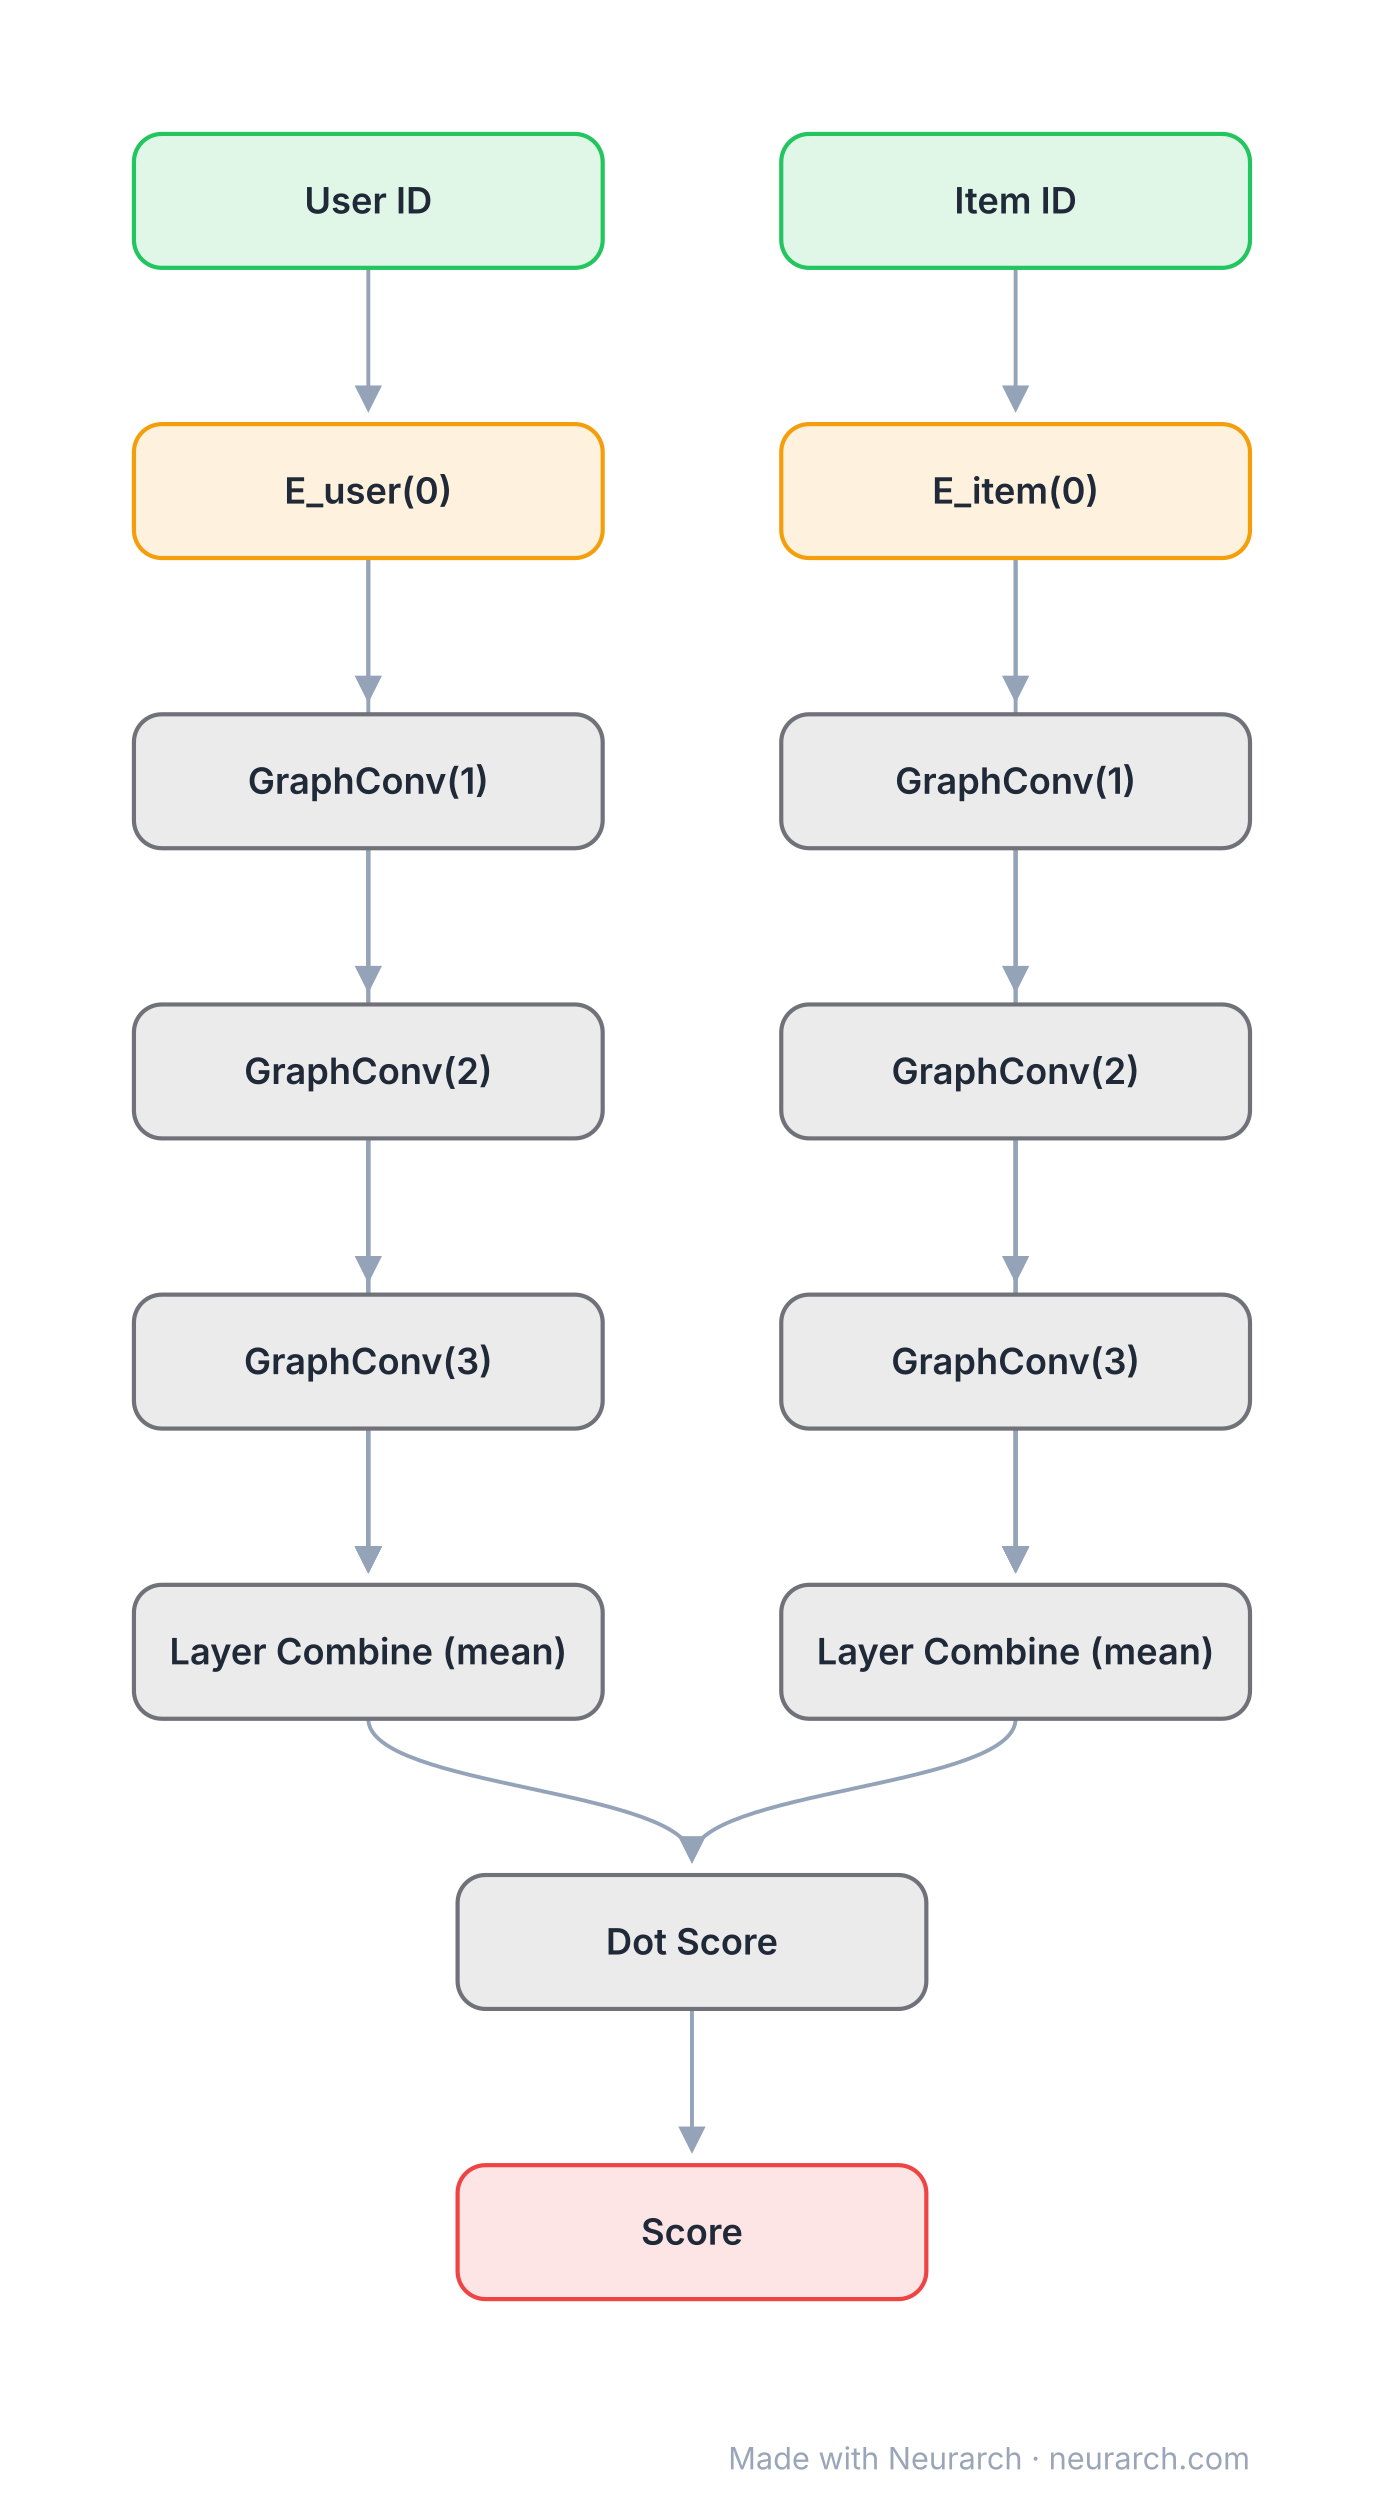
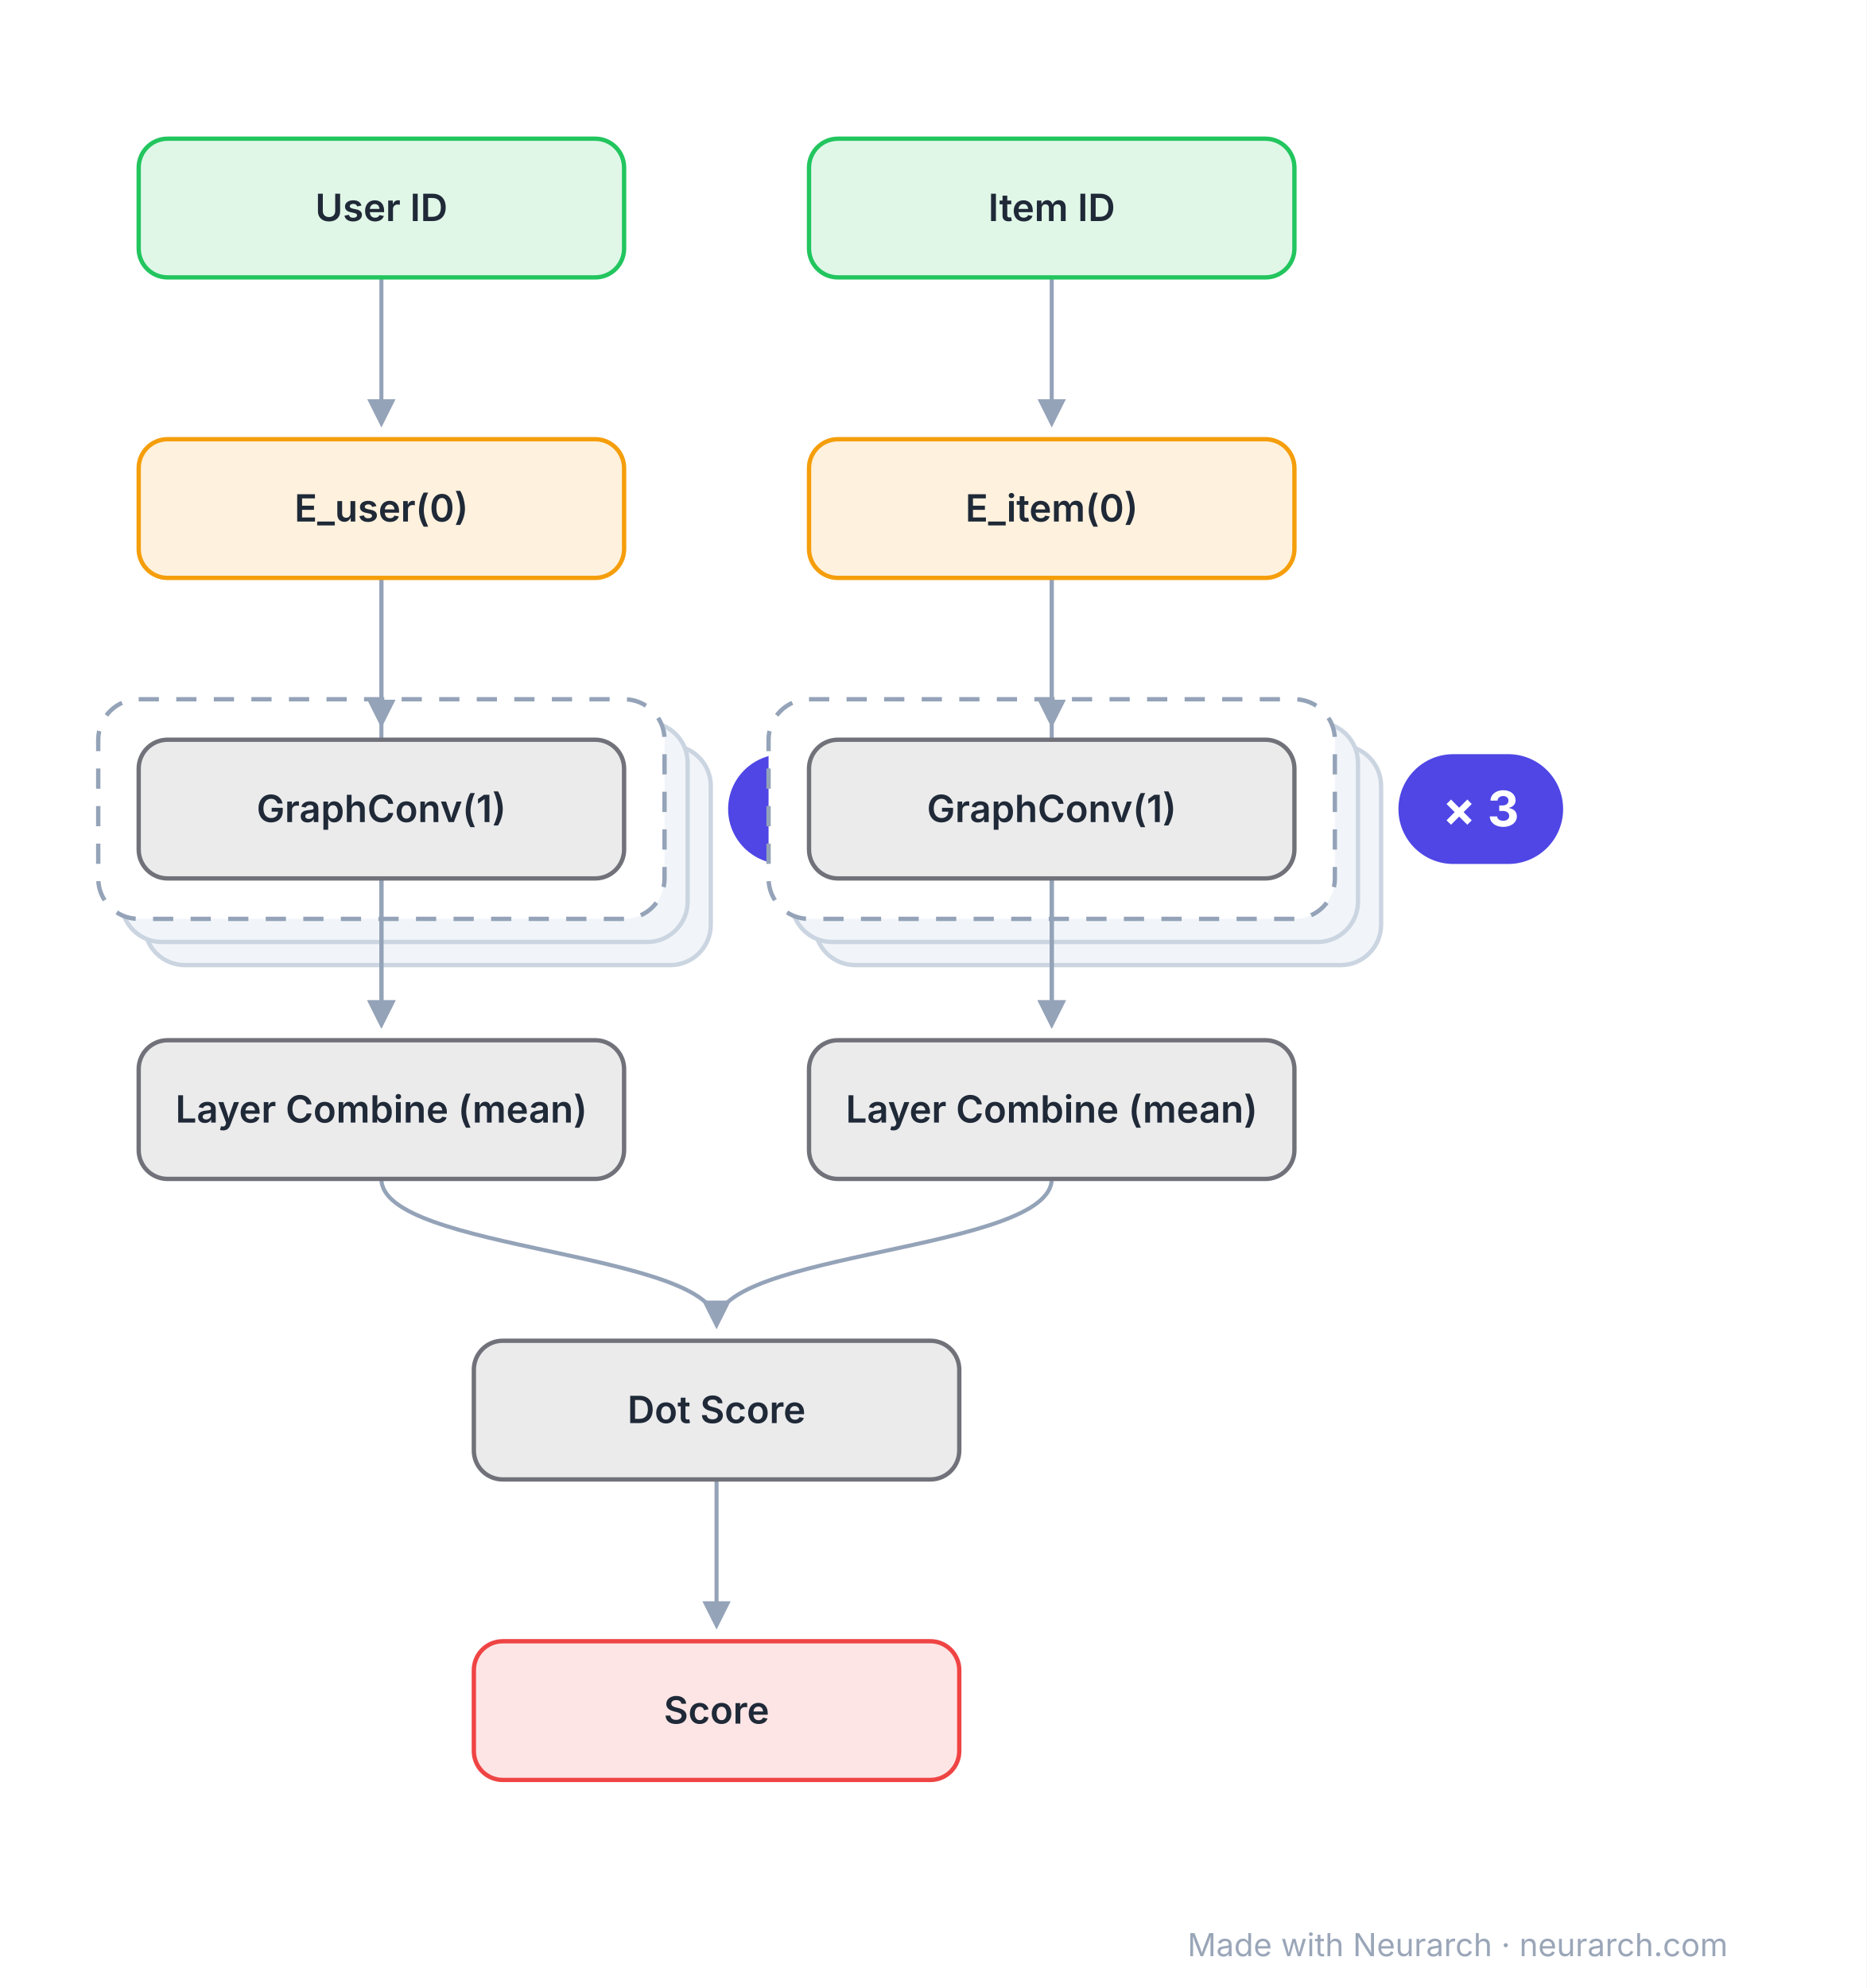
- <svg xmlns="http://www.w3.org/2000/svg" width="496" height="896" viewBox="0 0 496 896" font-family="-apple-system, 'Segoe UI', Inter, Helvetica, Arial, sans-serif">
+ <svg xmlns="http://www.w3.org/2000/svg" width="646" height="688" viewBox="0 0 646 688" font-family="-apple-system, 'Segoe UI', Inter, Helvetica, Arial, sans-serif">
  <defs>
    <marker id="arrow" viewBox="0 0 10 10" refX="8" refY="5" markerWidth="7" markerHeight="7" orient="auto-start-reverse">
      <path d="M0,0 L10,5 L0,10 z" fill="#94a3b8" />
    </marker>
  </defs>
-   <rect x="0" y="0" width="496" height="896" fill="#ffffff" />
+   <rect x="0" y="0" width="646" height="688" fill="#ffffff" />
+   <rect x="50.0" y="258.0" width="196.0" height="76.0" rx="14" fill="#f1f5f9" stroke="#cbd5e1" stroke-width="1.5" />
+   <rect x="42.0" y="250.0" width="196.0" height="76.0" rx="14" fill="#f1f5f9" stroke="#cbd5e1" stroke-width="1.5" />
+   <rect x="34.0" y="242.0" width="196.0" height="76.0" rx="14" fill="#ffffff" stroke="#94a3b8" stroke-width="1.5" stroke-dasharray="7 6" />
+   <rect x="252.0" y="261.0" width="57" height="38" rx="19" fill="#4f46e5" />
+   <text x="280.5" y="286.0" text-anchor="middle" font-size="17" font-weight="700" fill="#ffffff">× 3</text>
+   <rect x="282.0" y="258.0" width="196.0" height="76.0" rx="14" fill="#f1f5f9" stroke="#cbd5e1" stroke-width="1.5" />
+   <rect x="274.0" y="250.0" width="196.0" height="76.0" rx="14" fill="#f1f5f9" stroke="#cbd5e1" stroke-width="1.5" />
+   <rect x="266.0" y="242.0" width="196.0" height="76.0" rx="14" fill="#ffffff" stroke="#94a3b8" stroke-width="1.5" stroke-dasharray="7 6" />
+   <rect x="484.0" y="261.0" width="57" height="38" rx="19" fill="#4f46e5" />
+   <text x="512.5" y="286.0" text-anchor="middle" font-size="17" font-weight="700" fill="#ffffff">× 3</text>
  <path d="M132.0,96.0 C132.0,121.0 132.0,121.0 132.0,146.0" fill="none" stroke="#94a3b8" stroke-width="1.4" marker-end="url(#arrow)" />
  <path d="M132.0,200.0 C132.0,225.0 132.0,225.0 132.0,250.0" fill="none" stroke="#94a3b8" stroke-width="1.4" marker-end="url(#arrow)" />
+   <path d="M132.0,200.0 C132.0,277.0 132.0,277.0 132.0,354.0" fill="none" stroke="#94a3b8" stroke-width="1.4" marker-end="url(#arrow)" />
  <path d="M132.0,304.0 C132.0,329.0 132.0,329.0 132.0,354.0" fill="none" stroke="#94a3b8" stroke-width="1.4" marker-end="url(#arrow)" />
-   <path d="M132.0,408.0 C132.0,433.0 132.0,433.0 132.0,458.0" fill="none" stroke="#94a3b8" stroke-width="1.4" marker-end="url(#arrow)" />
-   <path d="M132.0,200.0 C132.0,381.0 132.0,381.0 132.0,562.0" fill="none" stroke="#94a3b8" stroke-width="1.4" marker-end="url(#arrow)" />
-   <path d="M132.0,304.0 C132.0,433.0 132.0,433.0 132.0,562.0" fill="none" stroke="#94a3b8" stroke-width="1.4" marker-end="url(#arrow)" />
-   <path d="M132.0,408.0 C132.0,485.0 132.0,485.0 132.0,562.0" fill="none" stroke="#94a3b8" stroke-width="1.4" marker-end="url(#arrow)" />
-   <path d="M132.0,512.0 C132.0,537.0 132.0,537.0 132.0,562.0" fill="none" stroke="#94a3b8" stroke-width="1.4" marker-end="url(#arrow)" />
  <path d="M364.0,96.0 C364.0,121.0 364.0,121.0 364.0,146.0" fill="none" stroke="#94a3b8" stroke-width="1.4" marker-end="url(#arrow)" />
  <path d="M364.0,200.0 C364.0,225.0 364.0,225.0 364.0,250.0" fill="none" stroke="#94a3b8" stroke-width="1.4" marker-end="url(#arrow)" />
+   <path d="M364.0,200.0 C364.0,277.0 364.0,277.0 364.0,354.0" fill="none" stroke="#94a3b8" stroke-width="1.4" marker-end="url(#arrow)" />
  <path d="M364.0,304.0 C364.0,329.0 364.0,329.0 364.0,354.0" fill="none" stroke="#94a3b8" stroke-width="1.4" marker-end="url(#arrow)" />
-   <path d="M364.0,408.0 C364.0,433.0 364.0,433.0 364.0,458.0" fill="none" stroke="#94a3b8" stroke-width="1.4" marker-end="url(#arrow)" />
-   <path d="M364.0,200.0 C364.0,381.0 364.0,381.0 364.0,562.0" fill="none" stroke="#94a3b8" stroke-width="1.4" marker-end="url(#arrow)" />
-   <path d="M364.0,304.0 C364.0,433.0 364.0,433.0 364.0,562.0" fill="none" stroke="#94a3b8" stroke-width="1.4" marker-end="url(#arrow)" />
-   <path d="M364.0,408.0 C364.0,485.0 364.0,485.0 364.0,562.0" fill="none" stroke="#94a3b8" stroke-width="1.4" marker-end="url(#arrow)" />
-   <path d="M364.0,512.0 C364.0,537.0 364.0,537.0 364.0,562.0" fill="none" stroke="#94a3b8" stroke-width="1.4" marker-end="url(#arrow)" />
-   <path d="M132.0,616.0 C132.0,641.0 248.0,641.0 248.0,666.0" fill="none" stroke="#94a3b8" stroke-width="1.4" marker-end="url(#arrow)" />
-   <path d="M364.0,616.0 C364.0,641.0 248.0,641.0 248.0,666.0" fill="none" stroke="#94a3b8" stroke-width="1.4" marker-end="url(#arrow)" />
-   <path d="M248.0,720.0 C248.0,745.0 248.0,745.0 248.0,770.0" fill="none" stroke="#94a3b8" stroke-width="1.4" marker-end="url(#arrow)" />
+   <path d="M132.0,408.0 C132.0,433.0 248.0,433.0 248.0,458.0" fill="none" stroke="#94a3b8" stroke-width="1.4" marker-end="url(#arrow)" />
+   <path d="M364.0,408.0 C364.0,433.0 248.0,433.0 248.0,458.0" fill="none" stroke="#94a3b8" stroke-width="1.4" marker-end="url(#arrow)" />
+   <path d="M248.0,512.0 C248.0,537.0 248.0,537.0 248.0,562.0" fill="none" stroke="#94a3b8" stroke-width="1.4" marker-end="url(#arrow)" />
+   <path d="M132.0,304.0 C132.0,329.0 132.0,329.0 132.0,354.0" fill="none" stroke="#94a3b8" stroke-width="1.4" marker-end="url(#arrow)" />
+   <path d="M364.0,304.0 C364.0,329.0 364.0,329.0 364.0,354.0" fill="none" stroke="#94a3b8" stroke-width="1.4" marker-end="url(#arrow)" />
  <rect x="48.0" y="48.0" width="168" height="48" rx="10" fill="rgb(224, 247, 232)" stroke="#22c55e" stroke-width="1.5" />
  <text x="132.0" y="76.5" text-anchor="middle" font-size="13" font-weight="600" fill="#1f2937">User ID</text>
  <rect x="48.0" y="152.0" width="168" height="48" rx="10" fill="rgb(254, 241, 221)" stroke="#f59e0b" stroke-width="1.5" />
  <text x="132.0" y="180.5" text-anchor="middle" font-size="13" font-weight="600" fill="#1f2937">E_user(0)</text>
  <rect x="48.0" y="256.0" width="168" height="48" rx="10" fill="rgb(235, 235, 236)" stroke="#71717a" stroke-width="1.5" />
  <text x="132.0" y="284.5" text-anchor="middle" font-size="13" font-weight="600" fill="#1f2937">GraphConv(1)</text>
  <rect x="48.0" y="360.0" width="168" height="48" rx="10" fill="rgb(235, 235, 236)" stroke="#71717a" stroke-width="1.5" />
-   <text x="132.0" y="388.5" text-anchor="middle" font-size="13" font-weight="600" fill="#1f2937">GraphConv(2)</text>
-   <rect x="48.0" y="464.0" width="168" height="48" rx="10" fill="rgb(235, 235, 236)" stroke="#71717a" stroke-width="1.5" />
-   <text x="132.0" y="492.5" text-anchor="middle" font-size="13" font-weight="600" fill="#1f2937">GraphConv(3)</text>
-   <rect x="48.0" y="568.0" width="168" height="48" rx="10" fill="rgb(235, 235, 236)" stroke="#71717a" stroke-width="1.5" />
-   <text x="132.0" y="596.5" text-anchor="middle" font-size="13" font-weight="600" fill="#1f2937">Layer Combine (mean)</text>
+   <text x="132.0" y="388.5" text-anchor="middle" font-size="13" font-weight="600" fill="#1f2937">Layer Combine (mean)</text>
  <rect x="280.0" y="48.0" width="168" height="48" rx="10" fill="rgb(224, 247, 232)" stroke="#22c55e" stroke-width="1.5" />
  <text x="364.0" y="76.5" text-anchor="middle" font-size="13" font-weight="600" fill="#1f2937">Item ID</text>
  <rect x="280.0" y="152.0" width="168" height="48" rx="10" fill="rgb(254, 241, 221)" stroke="#f59e0b" stroke-width="1.5" />
  <text x="364.0" y="180.5" text-anchor="middle" font-size="13" font-weight="600" fill="#1f2937">E_item(0)</text>
  <rect x="280.0" y="256.0" width="168" height="48" rx="10" fill="rgb(235, 235, 236)" stroke="#71717a" stroke-width="1.5" />
  <text x="364.0" y="284.5" text-anchor="middle" font-size="13" font-weight="600" fill="#1f2937">GraphConv(1)</text>
  <rect x="280.0" y="360.0" width="168" height="48" rx="10" fill="rgb(235, 235, 236)" stroke="#71717a" stroke-width="1.5" />
-   <text x="364.0" y="388.5" text-anchor="middle" font-size="13" font-weight="600" fill="#1f2937">GraphConv(2)</text>
-   <rect x="280.0" y="464.0" width="168" height="48" rx="10" fill="rgb(235, 235, 236)" stroke="#71717a" stroke-width="1.5" />
-   <text x="364.0" y="492.5" text-anchor="middle" font-size="13" font-weight="600" fill="#1f2937">GraphConv(3)</text>
-   <rect x="280.0" y="568.0" width="168" height="48" rx="10" fill="rgb(235, 235, 236)" stroke="#71717a" stroke-width="1.5" />
-   <text x="364.0" y="596.5" text-anchor="middle" font-size="13" font-weight="600" fill="#1f2937">Layer Combine (mean)</text>
-   <rect x="164.0" y="672.0" width="168" height="48" rx="10" fill="rgb(235, 235, 236)" stroke="#71717a" stroke-width="1.5" />
-   <text x="248.0" y="700.5" text-anchor="middle" font-size="13" font-weight="600" fill="#1f2937">Dot Score</text>
-   <rect x="164.0" y="776.0" width="168" height="48" rx="10" fill="rgb(253, 229, 229)" stroke="#ef4444" stroke-width="1.5" />
-   <text x="248.0" y="804.5" text-anchor="middle" font-size="13" font-weight="600" fill="#1f2937">Score</text>
-   <text x="448.0" y="885.0" text-anchor="end" font-size="11" fill="#9aa6b8">Made with Neurarch · neurarch.com</text>
+   <text x="364.0" y="388.5" text-anchor="middle" font-size="13" font-weight="600" fill="#1f2937">Layer Combine (mean)</text>
+   <rect x="164.0" y="464.0" width="168" height="48" rx="10" fill="rgb(235, 235, 236)" stroke="#71717a" stroke-width="1.5" />
+   <text x="248.0" y="492.5" text-anchor="middle" font-size="13" font-weight="600" fill="#1f2937">Dot Score</text>
+   <rect x="164.0" y="568.0" width="168" height="48" rx="10" fill="rgb(253, 229, 229)" stroke="#ef4444" stroke-width="1.5" />
+   <text x="248.0" y="596.5" text-anchor="middle" font-size="13" font-weight="600" fill="#1f2937">Score</text>
+   <text x="598.0" y="677.0" text-anchor="end" font-size="11" fill="#9aa6b8">Made with Neurarch · neurarch.com</text>
</svg>
